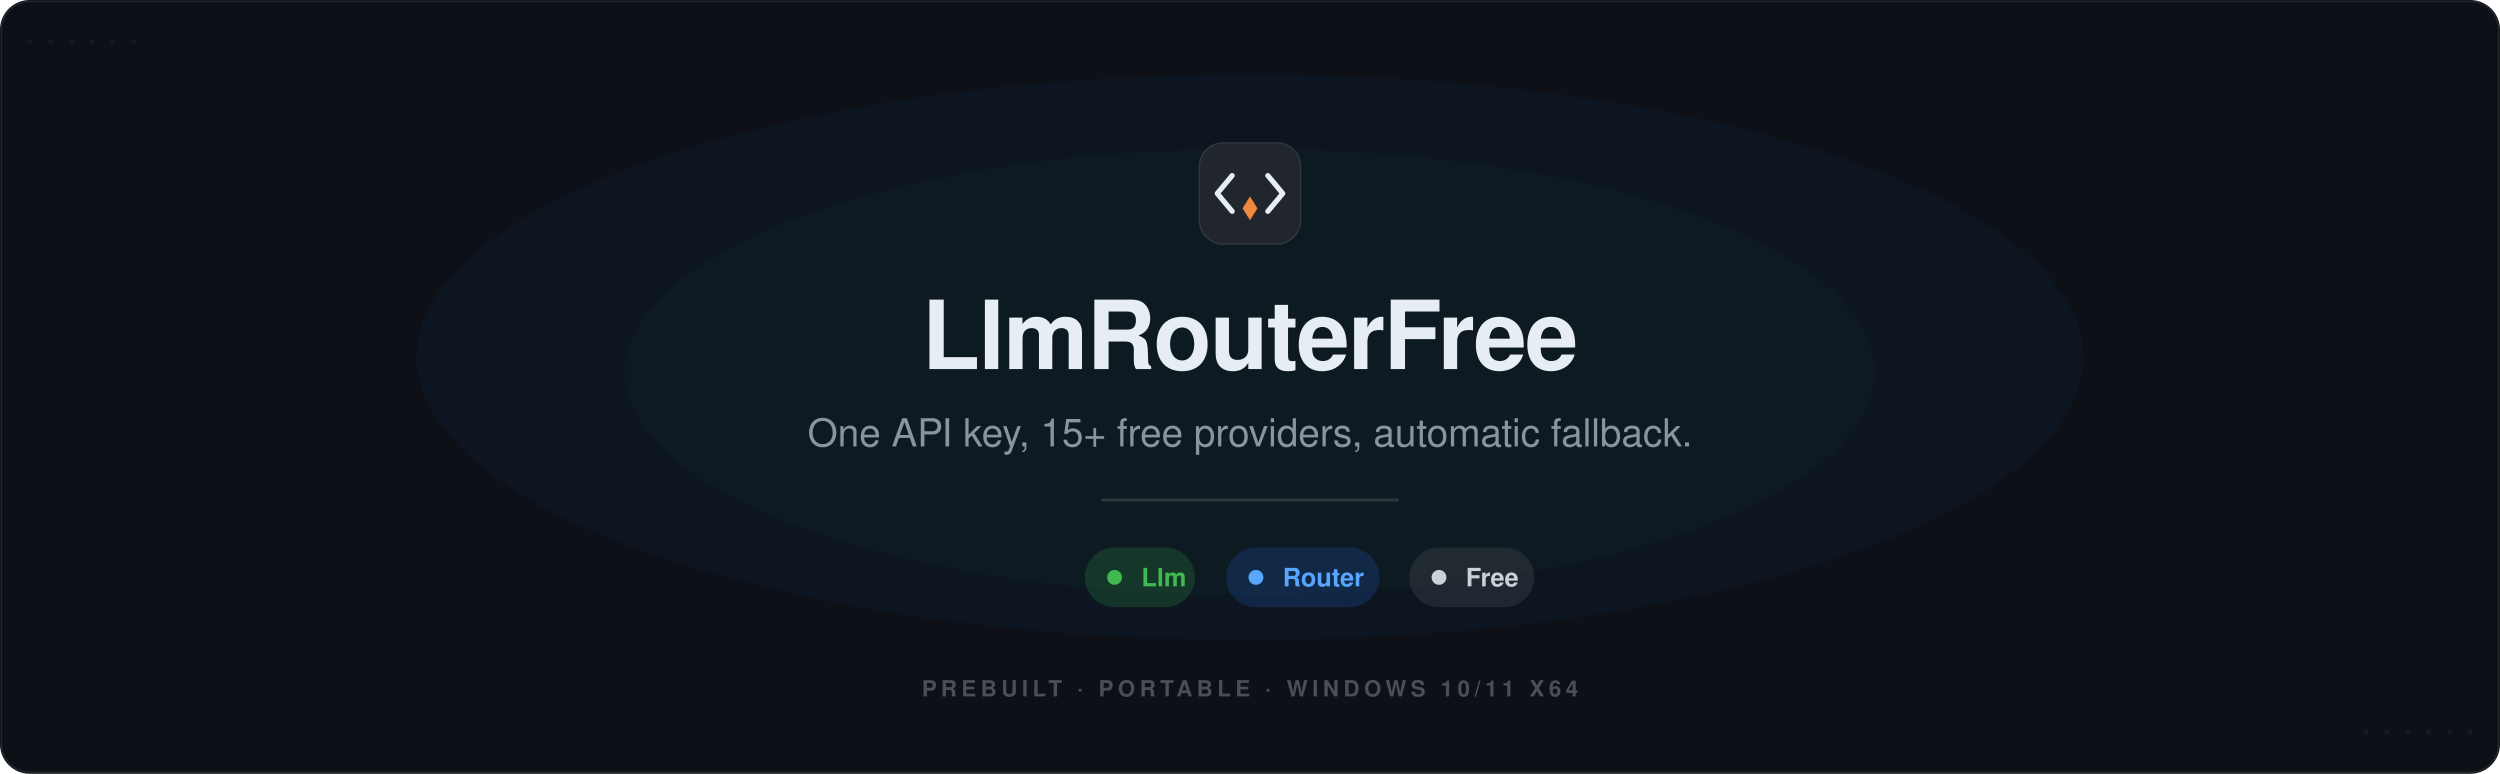
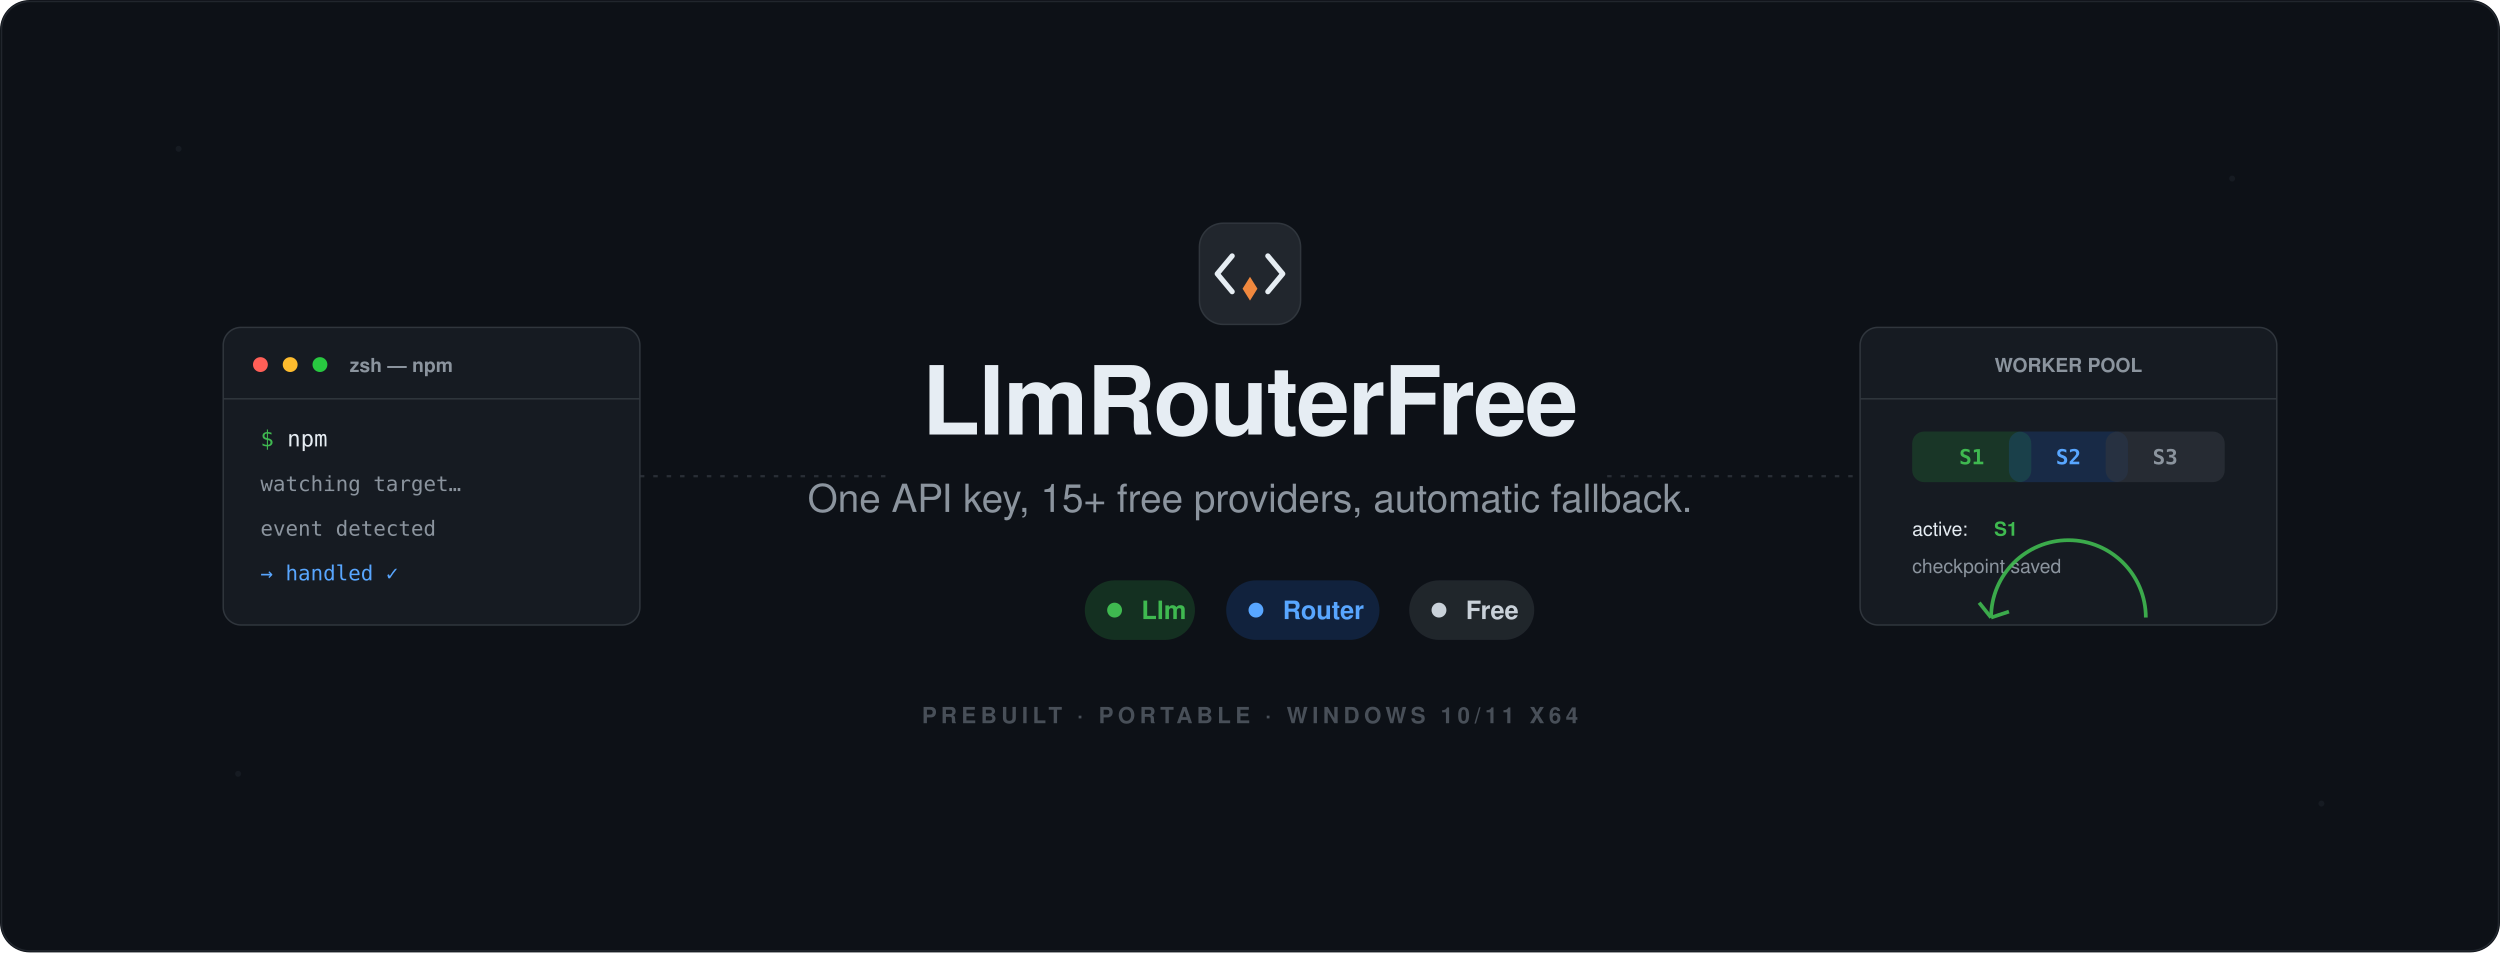
- <svg xmlns="http://www.w3.org/2000/svg" width="1680" height="520" viewBox="0 0 1680 520" fill="none" font-family="Segoe UI, Helvetica, Arial, sans-serif">
-   <rect width="1680" height="520" rx="20" fill="#0d1117" />
-   <rect x="1" y="1" width="1678" height="518" rx="19" fill="none" stroke="#21262d" />
-   <ellipse cx="840" cy="240" rx="560" ry="190" fill="#1f6feb" opacity="0.05" />
-   <ellipse cx="840" cy="250" rx="420" ry="150" fill="#238636" opacity="0.05" />
+ <svg xmlns="http://www.w3.org/2000/svg" width="1680" height="640" viewBox="0 0 1680 640" fill="none" font-family="Segoe UI, Helvetica, Arial, sans-serif">
+   <rect width="1680" height="640" rx="20" fill="#0d1117" />
+   <rect x="1" y="1" width="1678" height="638" rx="19" fill="none" stroke="#21262d" />
  <g fill="#161b22">
-     <circle cx="20" cy="28" r="1.6" />
-     <circle cx="34" cy="28" r="1.6" />
-     <circle cx="48" cy="28" r="1.6" />
-     <circle cx="62" cy="28" r="1.6" />
-     <circle cx="76" cy="28" r="1.6" />
-     <circle cx="90" cy="28" r="1.6" />
-     <circle cx="1660" cy="492" r="1.6" />
-     <circle cx="1646" cy="492" r="1.6" />
-     <circle cx="1632" cy="492" r="1.6" />
-     <circle cx="1618" cy="492" r="1.6" />
-     <circle cx="1604" cy="492" r="1.6" />
-     <circle cx="1590" cy="492" r="1.6" />
+     <circle cx="120" cy="100" r="2" />
+     <circle cx="1560" cy="540" r="2" />
+     <circle cx="1500" cy="120" r="2" />
+     <circle cx="160" cy="520" r="2" />
  </g>
  <g>
-     <rect x="806" y="96" width="68" height="68" rx="16" fill="#21262d" stroke="#30363d" />
-     <path d="M 828 118 l -10 12 l 10 12" stroke="#e6edf3" stroke-width="3.5" stroke-linecap="round" stroke-linejoin="round" fill="none" />
-     <path d="M 852 118 l 10 12 l -10 12" stroke="#e6edf3" stroke-width="3.5" stroke-linecap="round" stroke-linejoin="round" fill="none" />
-     <path d="M 840 132 l 5 8 l -5 8 l -5 -8 z" fill="#f0883e" />
+     <rect x="150" y="220" width="280" height="200" rx="12" fill="#161b22" stroke="#30363d" />
+     <circle cx="175" cy="245" r="5" fill="#ff5f57" />
+     <circle cx="195" cy="245" r="5" fill="#febc2e" />
+     <circle cx="215" cy="245" r="5" fill="#28c840" />
+     <text x="235" y="250" fill="#8b949e" font-size="13" font-weight="600">zsh — npm</text>
+     <line x1="150" y1="268" x2="430" y2="268" stroke="#30363d" />
+     <text x="175" y="300" font-family="Menlo, Consolas, monospace" font-size="15" fill="#3fb950">$</text>
+     <text x="193" y="300" font-family="Menlo, Consolas, monospace" font-size="15" fill="#e6edf3">npm</text>
+     <text x="175" y="330" font-family="Menlo, Consolas, monospace" font-size="14" fill="#8b949e">watching target…</text>
+     <text x="175" y="360" font-family="Menlo, Consolas, monospace" font-size="14" fill="#8b949e">event detected</text>
+     <text x="175" y="390" font-family="Menlo, Consolas, monospace" font-size="14" fill="#58a6ff">→ handled ✓</text>
  </g>
-   <text x="840" y="248" text-anchor="middle" fill="#e6edf3" font-size="64" font-weight="800" letter-spacing="-1">LlmRouterFree</text>
-   <text x="840" y="300" text-anchor="middle" fill="#8b949e" font-size="26" font-weight="500">One API key, 15+ free providers, automatic fallback.</text>
-   <line x1="740" y1="336" x2="940" y2="336" stroke="#30363d" stroke-width="2" />
-   <rect x="729" y="368" width="74" height="40" rx="20" fill="#2ea043" opacity="0.22" />
-   <circle cx="749" cy="388" r="5" fill="#3fb950" />
-   <text x="767" y="394" fill="#3fb950" font-size="17" font-weight="600">Llm</text>
-   <rect x="824" y="368" width="103" height="40" rx="20" fill="#1f6feb" opacity="0.18" />
-   <circle cx="844" cy="388" r="5" fill="#58a6ff" />
-   <text x="862" y="394" fill="#58a6ff" font-size="17" font-weight="600">Router</text>
-   <rect x="947" y="368" width="84" height="40" rx="20" fill="#30363d" opacity="0.55" />
-   <circle cx="967" cy="388" r="5" fill="#c9d1d9" />
-   <text x="985" y="394" fill="#c9d1d9" font-size="17" font-weight="600">Free</text>
-   <text x="840" y="468" text-anchor="middle" fill="#484f58" font-size="15" font-weight="600" letter-spacing="3">PREBUILT · PORTABLE · WINDOWS 10/11 X64</text>
+   <g>
+     <rect x="1250" y="220" width="280" height="200" rx="12" fill="#161b22" stroke="#30363d" />
+     <text x="1390" y="250" text-anchor="middle" fill="#8b949e" font-size="13" font-weight="600">WORKER POOL</text>
+     <line x1="1250" y1="268" x2="1530" y2="268" stroke="#30363d" />
+     <rect x="1285" y="290" width="80" height="34" rx="8" fill="#238636" opacity="0.25" />
+     <text x="1325" y="312" text-anchor="middle" fill="#3fb950" font-size="14" font-weight="700" font-family="Menlo, Consolas, monospace">S1</text>
+     <rect x="1350" y="290" width="80" height="34" rx="8" fill="#1f6feb" opacity="0.18" />
+     <text x="1390" y="312" text-anchor="middle" fill="#58a6ff" font-size="14" font-weight="700" font-family="Menlo, Consolas, monospace">S2</text>
+     <rect x="1415" y="290" width="80" height="34" rx="8" fill="#30363d" opacity="0.6" />
+     <text x="1455" y="312" text-anchor="middle" fill="#8b949e" font-size="14" font-weight="700" font-family="Menlo, Consolas, monospace">S3</text>
+     <text x="1285" y="360" fill="#e6edf3" font-size="13">active:</text>
+     <text x="1340" y="360" fill="#3fb950" font-size="13" font-weight="700">S1</text>
+     <text x="1285" y="385" fill="#8b949e" font-size="13">checkpoint saved</text>
+     <g stroke="#3fb950" stroke-width="2.5" fill="none" opacity="0.9">
+       <path d="M 1338 415 A 44 44 0 1 1 1442 415" />
+       <path d="M 1338 415 l -8 -10 M 1338 415 l 12 -4" />
+     </g>
+   </g>
+   <g stroke="#30363d" stroke-width="1.5" stroke-dasharray="3 6" opacity="0.8">
+     <line x1="430" y1="320" x2="600" y2="320" />
+     <line x1="1080" y1="320" x2="1250" y2="320" />
+   </g>
+   <g>
+     <rect x="806" y="150" width="68" height="68" rx="16" fill="#21262d" stroke="#30363d" />
+     <path d="M 828 172 l -10 12 l 10 12" stroke="#e6edf3" stroke-width="3.5" stroke-linecap="round" stroke-linejoin="round" fill="none" />
+     <path d="M 852 172 l 10 12 l -10 12" stroke="#e6edf3" stroke-width="3.5" stroke-linecap="round" stroke-linejoin="round" fill="none" />
+     <path d="M 840 186 l 5 8 l -5 8 l -5 -8 z" fill="#f0883e" />
+   </g>
+   <text x="840" y="292" text-anchor="middle" fill="#e6edf3" font-size="64" font-weight="800" letter-spacing="-1">LlmRouterFree</text>
+   <text x="840" y="344" text-anchor="middle" fill="#8b949e" font-size="26" font-weight="500">One API key, 15+ free providers, automatic fallback.</text>
+   <rect x="729" y="390" width="74" height="40" rx="20" fill="#2ea043" opacity="0.22" />
+   <circle cx="749" cy="410" r="5" fill="#3fb950" />
+   <text x="767" y="416" fill="#3fb950" font-size="17" font-weight="600">Llm</text>
+   <rect x="824" y="390" width="103" height="40" rx="20" fill="#1f6feb" opacity="0.18" />
+   <circle cx="844" cy="410" r="5" fill="#58a6ff" />
+   <text x="862" y="416" fill="#58a6ff" font-size="17" font-weight="600">Router</text>
+   <rect x="947" y="390" width="84" height="40" rx="20" fill="#30363d" opacity="0.55" />
+   <circle cx="967" cy="410" r="5" fill="#c9d1d9" />
+   <text x="985" y="416" fill="#c9d1d9" font-size="17" font-weight="600">Free</text>
+   <text x="840" y="486" text-anchor="middle" fill="#484f58" font-size="15" font-weight="600" letter-spacing="3">PREBUILT · PORTABLE · WINDOWS 10/11 X64</text>
</svg>
